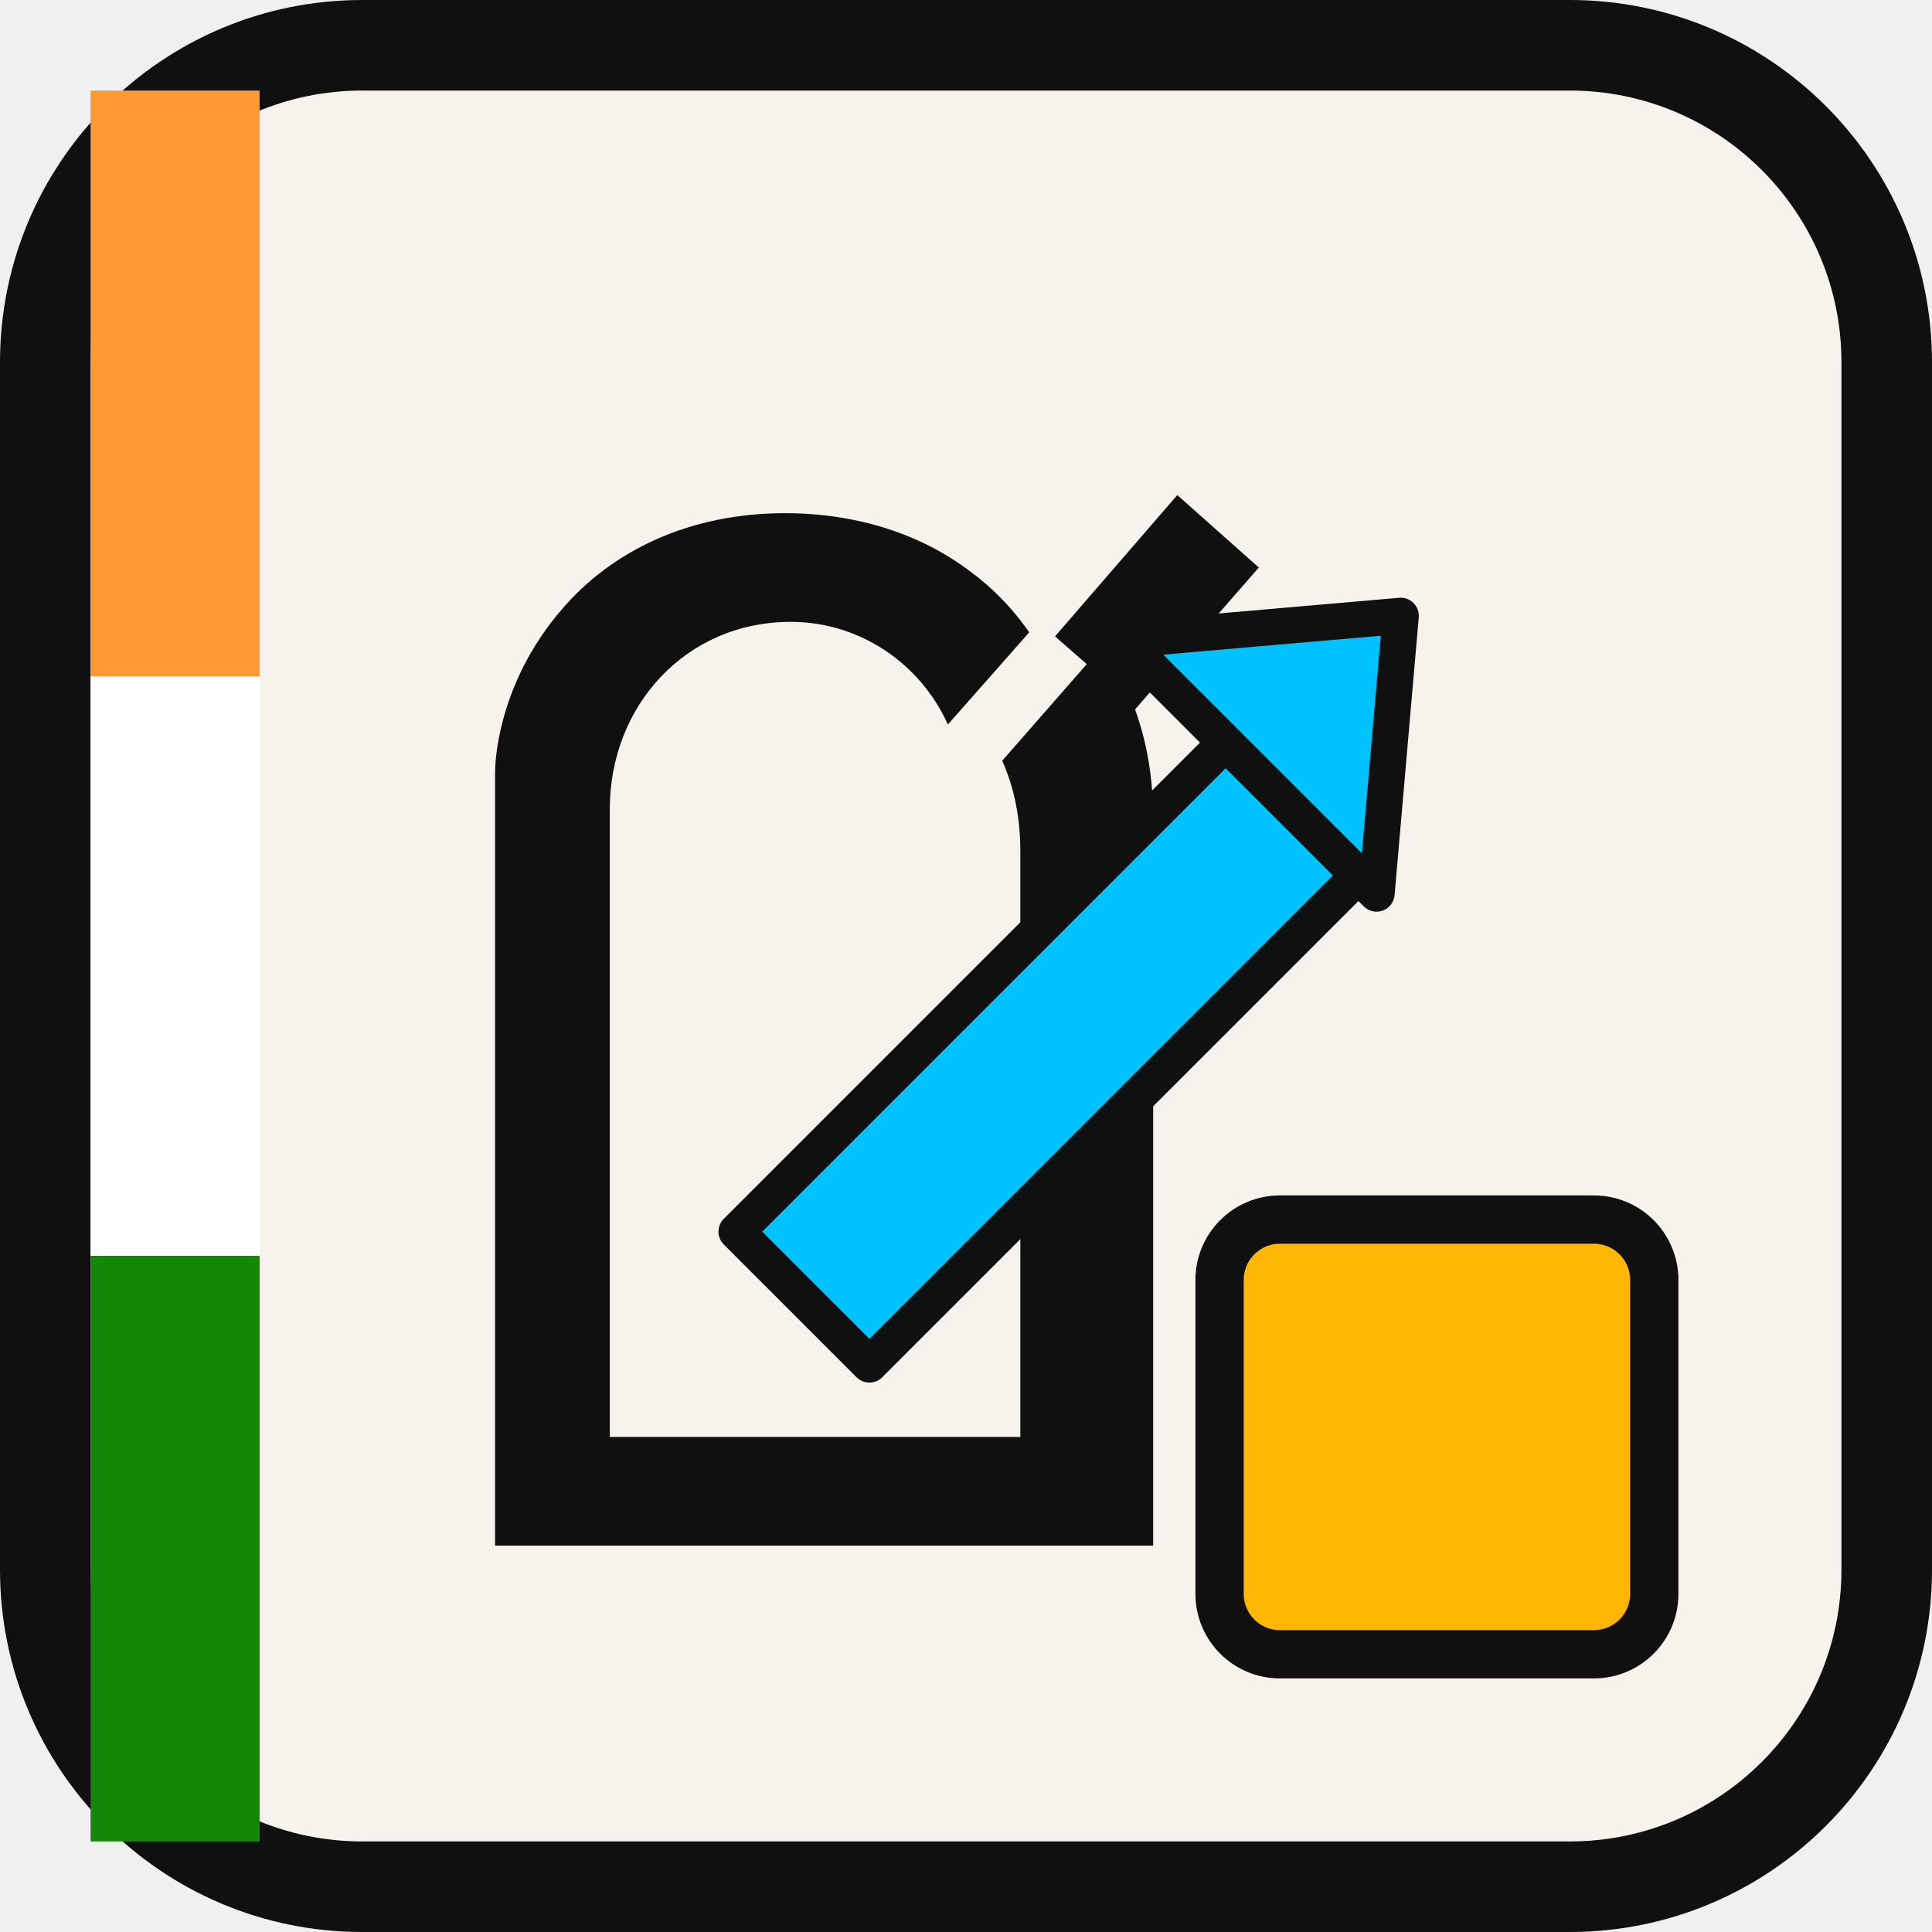
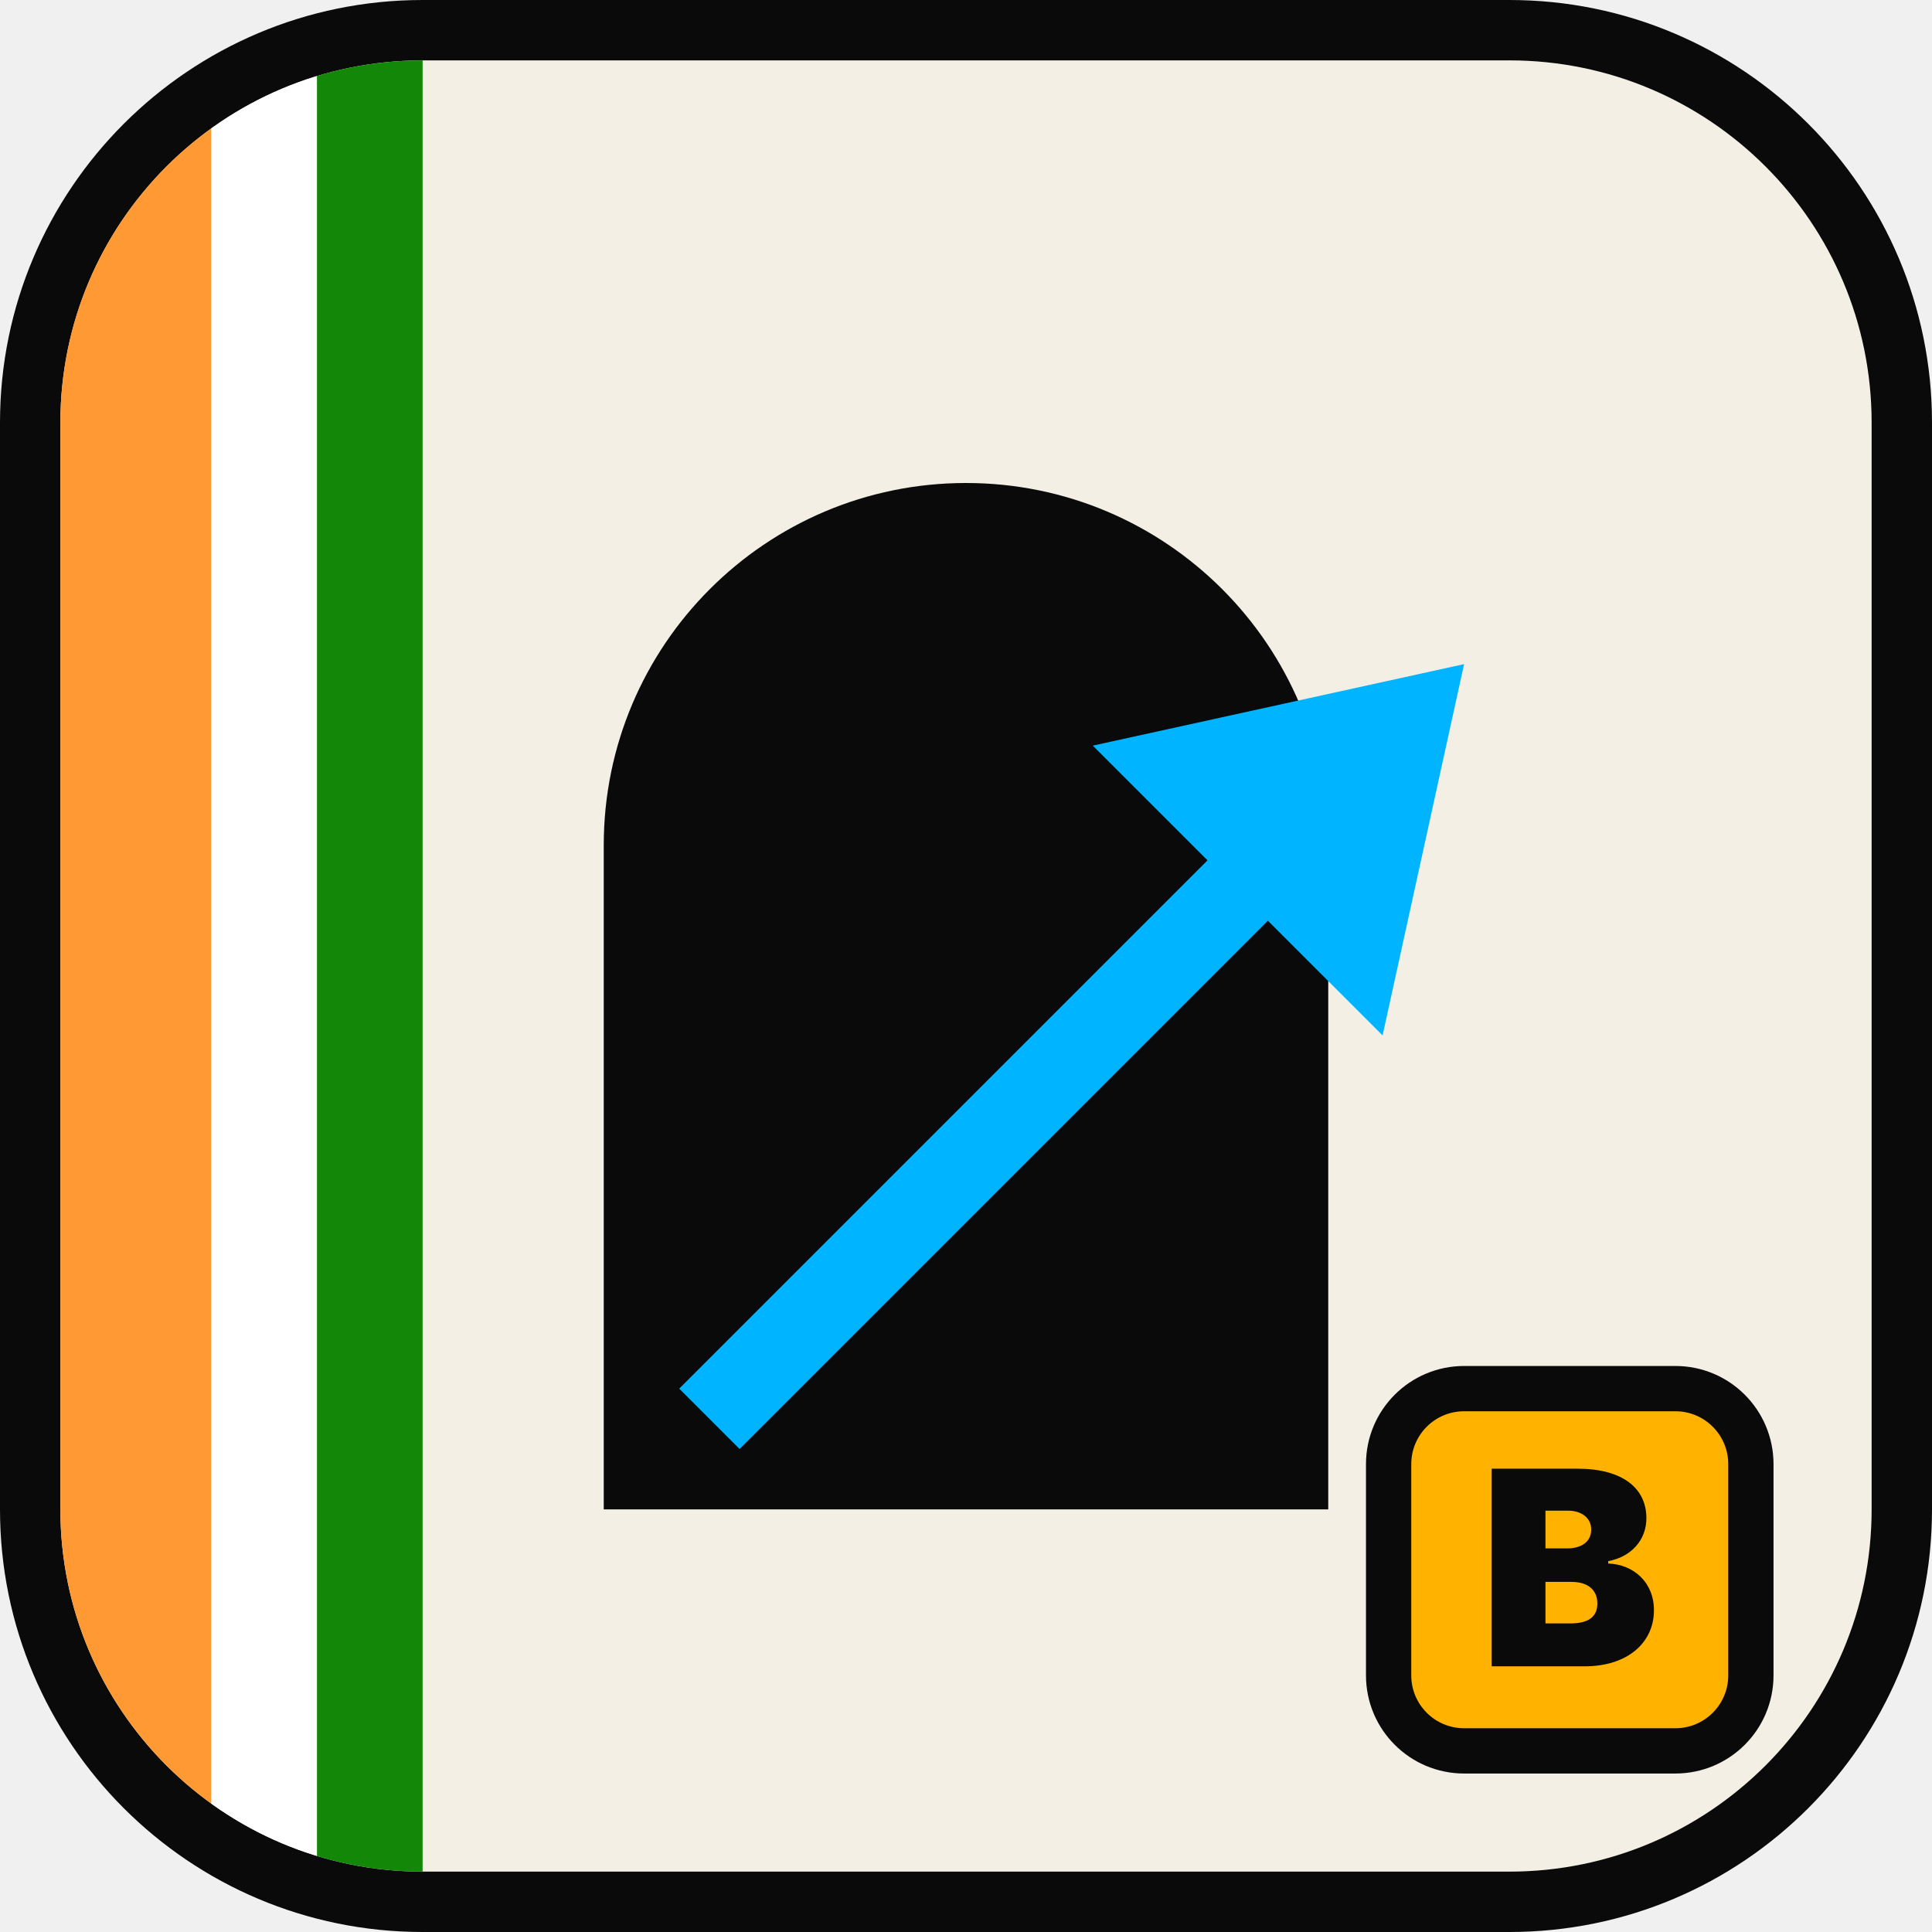
- <svg xmlns="http://www.w3.org/2000/svg" viewBox="0 0 32 32" role="img" aria-label="Bharat Startup Reality">
-   <rect width="32" height="32" rx="6" fill="#101010" />
-   <rect x="1.5" y="1.5" width="29" height="29" rx="4.5" fill="#f5f3eb" />
-   <rect x="1.5" y="1.5" width="2.8" height="9.7" fill="#FF9933" />
-   <rect x="1.5" y="11.2" width="2.8" height="9.6" fill="#FFFFFF" />
-   <rect x="1.5" y="20.8" width="2.8" height="9.7" fill="#138808" />
-   <path fill="#101010" d="     M8.2 25.6 V12.8     c0-0.4 0.15-1.6 1.1-2.7 0.85-1 2.15-1.6 3.7-1.6     c1.2 0 2.25 0.35 3.05 0.95 0.55 0.4 0.95 0.9 1.2 1.35     L19.5 8.2 l1.35 1.2 -2.05 2.35     c0.2 0.55 0.3 1.15 0.3 1.8 V25.6 H8.2 Z" />
-   <path fill="#f5f3eb" d="     M10.1 23.8 V13.4     c0-1.7 1.25-3.1 3-3.1 1.15 0 2.15 0.7 2.6 1.7     L17.2 10.3 18 11 l-1.4 1.6 c0.2 0.45 0.3 0.95 0.3 1.5 V23.8 H10.1 Z" />
-   <path fill="#00c2ff" stroke="#101010" stroke-width="0.6" stroke-linejoin="round" d="M12.2 20.4 L20.4 12.2 L22.6 14.4 L14.4 22.6 Z" />
-   <path fill="#00c2ff" stroke="#101010" stroke-width="0.6" stroke-linejoin="round" d="M18.6 10.6 L23.2 10.2 L22.8 14.8 Z" />
-   <rect x="20.2" y="20.2" width="7.2" height="7.2" rx="1" fill="#ffb703" stroke="#101010" stroke-width="0.8" />
+ <svg xmlns="http://www.w3.org/2000/svg" viewBox="0 0 64 64" role="img" aria-label="Bharat Startup Reality">
+   <defs>
+     <clipPath id="r">
+       <rect x="2" y="2" width="60" height="60" rx="12" />
+     </clipPath>
+   </defs>
+   <rect width="64" height="64" rx="14" fill="#0a0a0a" />
+   <rect x="2" y="2" width="60" height="60" rx="12" fill="#f4efe4" />
+   <g clip-path="url(#r)">
+     <rect x="2" y="2" width="5" height="60" fill="#FF9933" />
+     <rect x="7" y="2" width="3.5" height="60" fill="#FFFFFF" />
+     <rect x="10.5" y="2" width="3.5" height="60" fill="#138808" />
+   </g>
+   <path fill="#0a0a0a" d="     M20 50     V28     a12 12 0 0 1 24 0     V50     H20 Z" />
+   <path fill="#00B4FF" d="     M22.5 46     L40 28.5     L36.2 24.7     L48.5 22     L45.8 34.3     L42 30.5     L24.5 48     Z" />
+   <rect x="46" y="46" width="12" height="12" rx="2.5" fill="#FFB300" stroke="#0a0a0a" stroke-width="1.5" />
+   <text x="52" y="55.2" text-anchor="middle" font-family="Inter, system-ui, Arial, sans-serif" font-size="9" font-weight="900" fill="#0a0a0a">B</text>
</svg>
